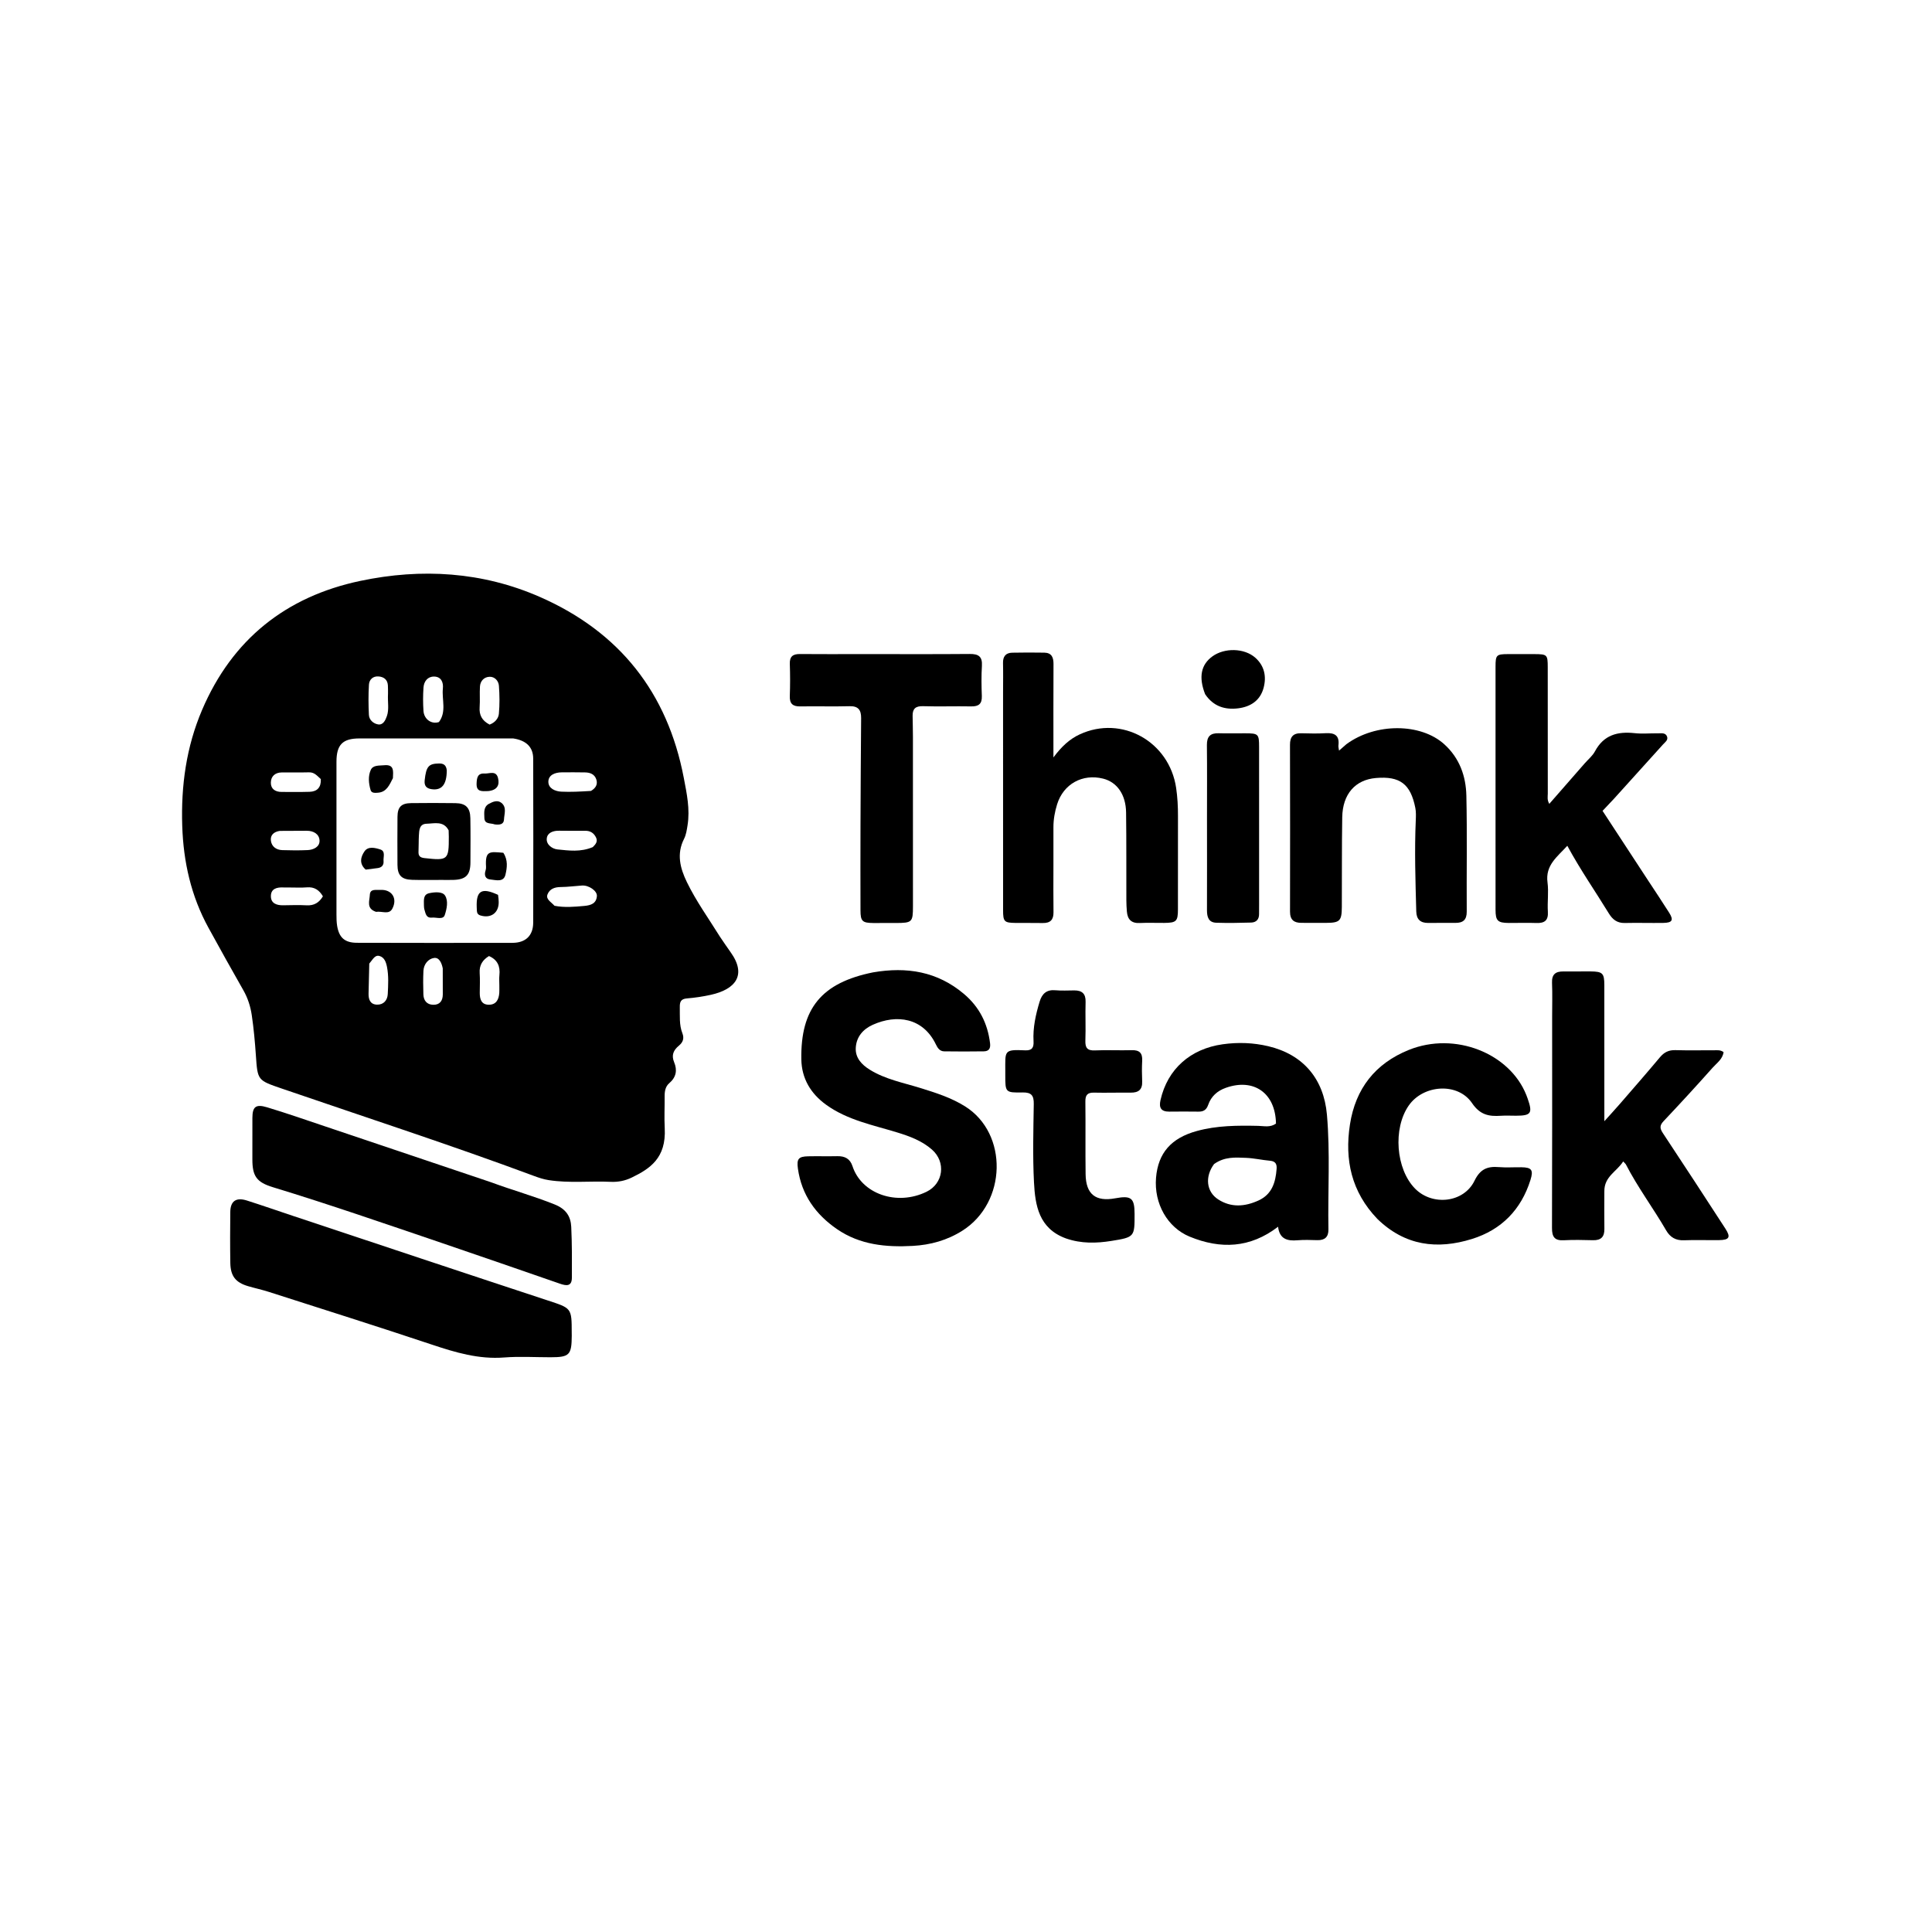
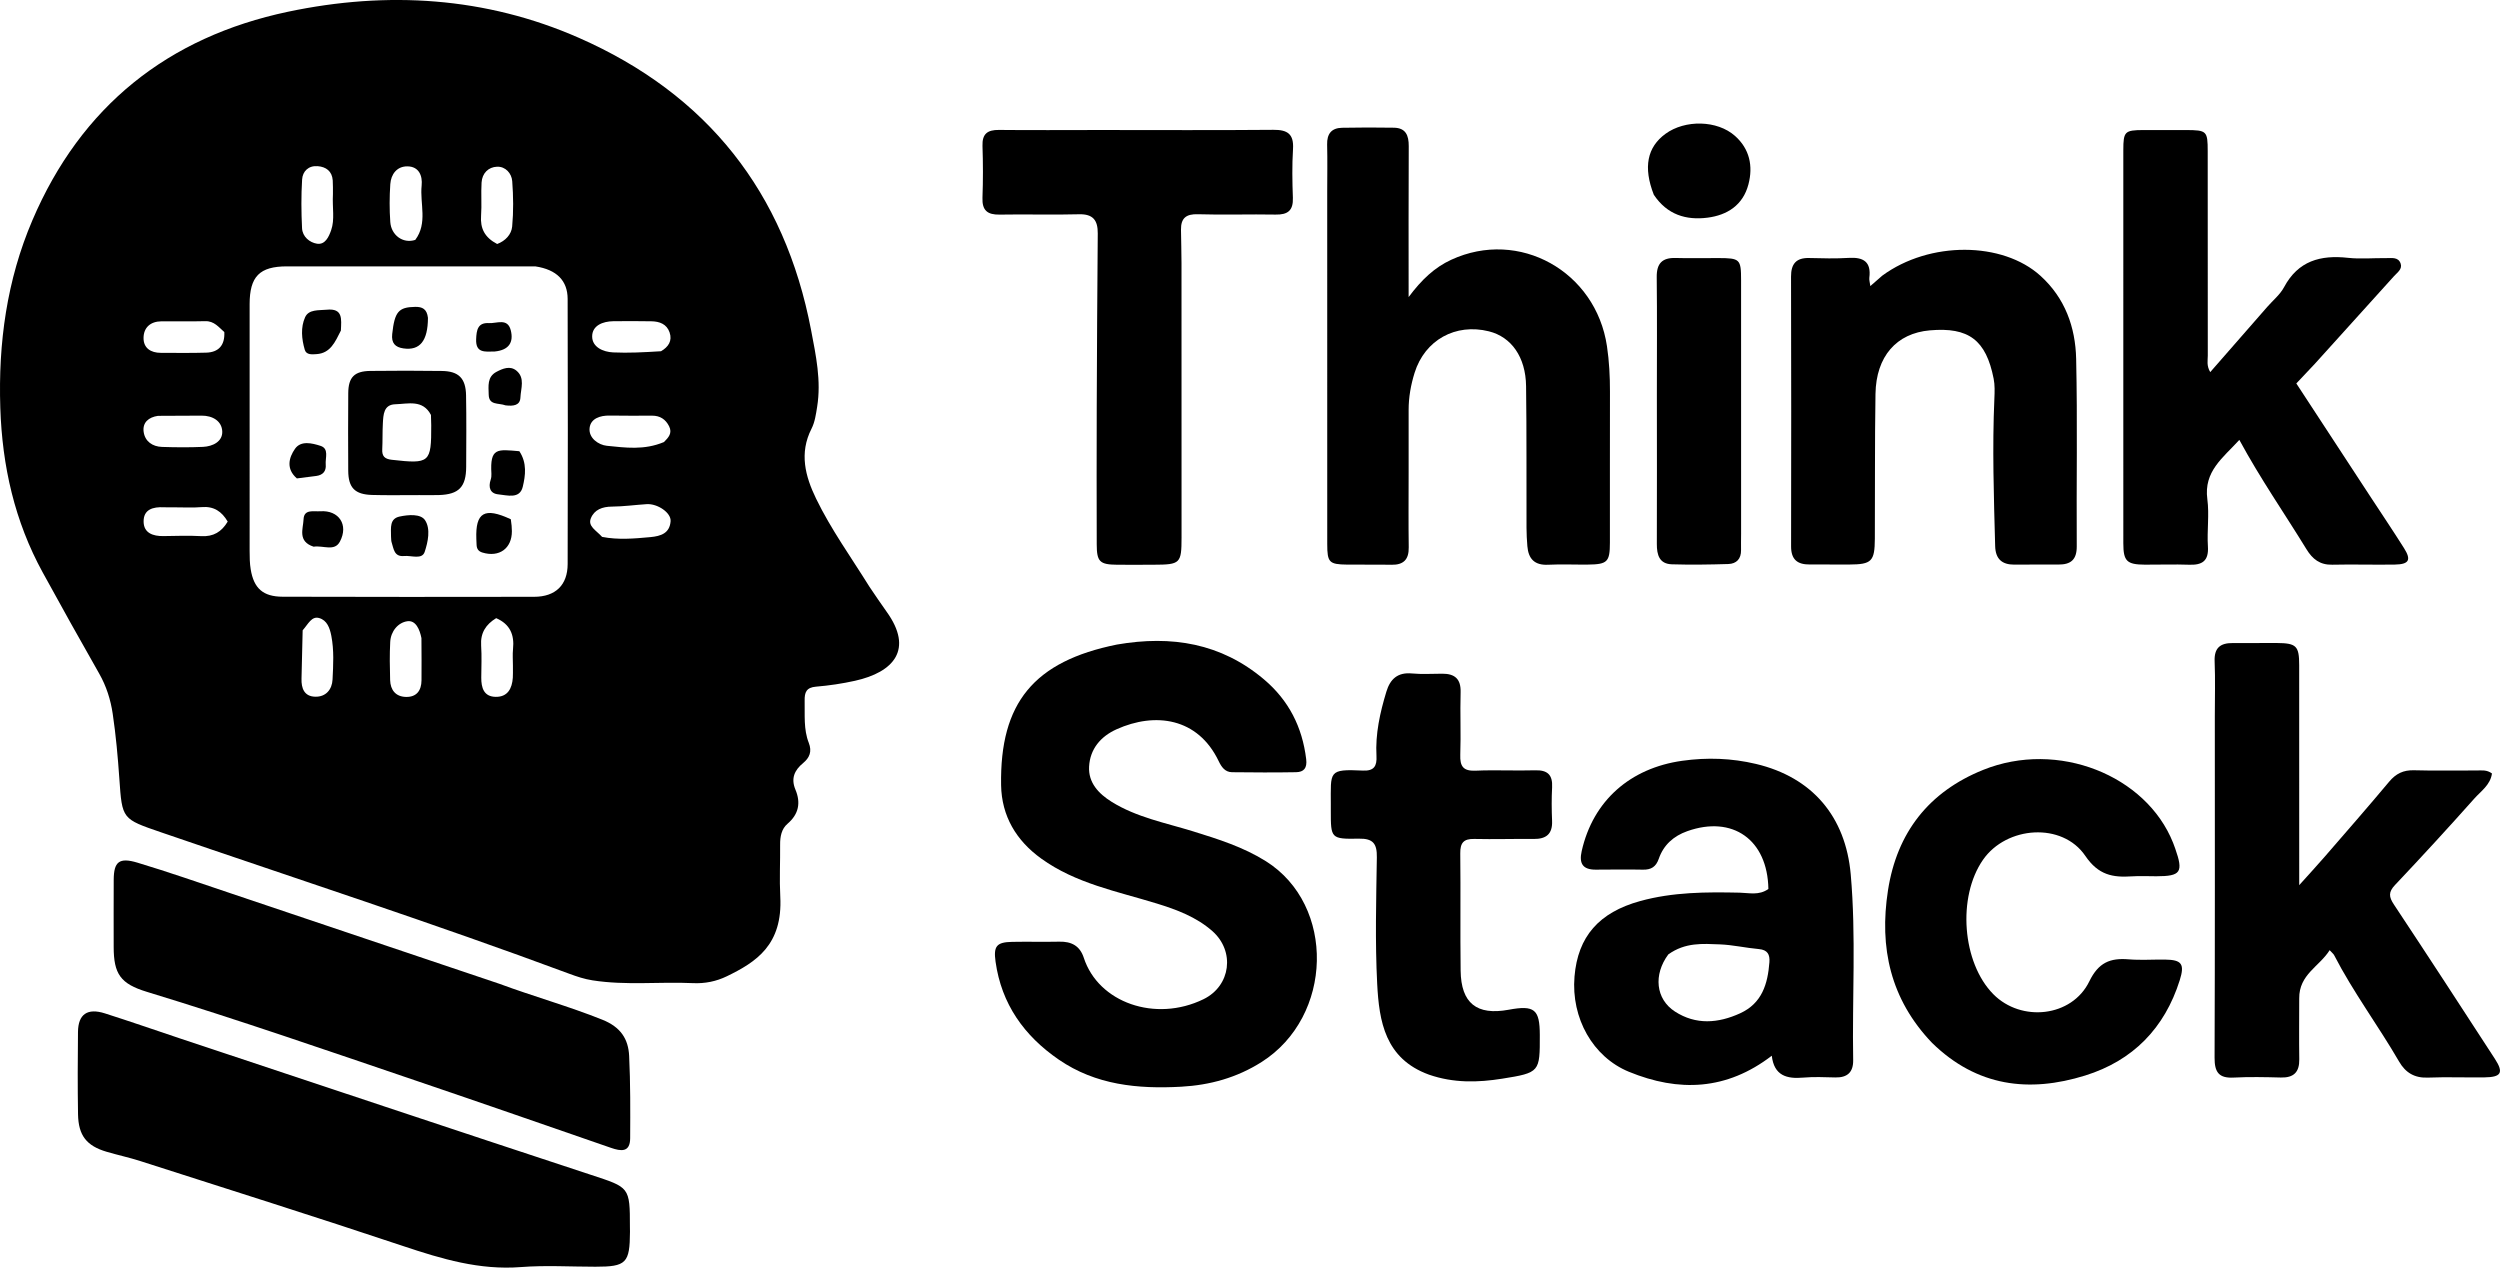
- <svg xmlns="http://www.w3.org/2000/svg" version="1.1" id="Layer_1" x="0px" y="0px" width="100%" viewBox="0 0 1024 1024" enable-background="new 0 0 1024 1024" xml:space="preserve">
+ <svg xmlns="http://www.w3.org/2000/svg" version="1.1" id="Layer_1" x="0px" y="0px" enable-background="new 0 0 1024 1024" xml:space="preserve" viewBox="96.49 304.05 819.68 415.62">
  <path fill="#000000" opacity="1" stroke="none" d=" M381.579,496.46   C383.567,499.374 385.313,502.016 387.164,504.582   C396.109,516.983 389.532,524.429 376.828,527.258   C372.626,528.194 368.326,528.832 364.036,529.186   C360.844,529.449 360.254,531.077 360.312,533.795   C360.411,538.447 359.923,543.177 361.668,547.616   C362.78,550.447 361.926,552.488 359.821,554.227   C356.961,556.589 355.754,559.269 357.295,562.961   C359.078,567.231 358.408,570.969 354.691,574.143   C352.709,575.836 352.247,578.382 352.272,580.998   C352.326,586.664 352.02,592.343 352.321,597.993   C353.169,613.904 344.35,619.506 334.812,624.136   C331.344,625.82 327.645,626.576 323.696,626.393   C312.741,625.884 301.749,627.196 290.795,625.484   C288.1,625.063 285.65,624.249 283.181,623.331   C238.911,606.873 193.993,592.288 149.334,576.954   C136.49,572.543 136.539,572.673 135.621,559.362   C135.129,552.243 134.49,545.114 133.443,538.06   C132.764,533.487 131.371,529.035 129.012,524.9   C122.74,513.909 116.591,502.846 110.502,491.752   C101.277,474.943 97.21,456.842 96.589,437.744   C95.897,416.492 98.729,395.898 107.101,376.292   C123.074,338.886 151.549,316.197 190.958,307.892   C223.395,301.057 255.683,302.996 286.304,316.459   C328.301,334.923 353.8,367.06 362.429,412.318   C364.013,420.62 365.788,428.872 364.409,437.438   C364.009,439.925 363.671,442.427 362.553,444.629   C358.496,452.613 360.5,460.2 364.065,467.547   C368.946,477.604 375.496,486.687 381.579,496.46  M272.022,391.389   C244.871,391.387 217.72,391.379 190.569,391.384   C181.611,391.385 178.341,394.681 178.335,403.777   C178.316,430.761 178.317,457.746 178.336,484.73   C178.337,486.721 178.365,488.742 178.685,490.699   C179.711,496.971 182.74,499.68 189.171,499.698   C216.654,499.775 244.138,499.784 271.622,499.726   C278.623,499.712 282.588,495.882 282.607,489.001   C282.688,460.018 282.686,431.035 282.604,402.052   C282.587,396.088 279.036,392.445 272.022,391.389  M170.038,412.926   C168.198,411.321 166.704,409.272 163.795,409.352   C158.994,409.484 154.187,409.355 149.384,409.405   C145.823,409.442 143.583,411.435 143.554,414.849   C143.526,418.191 145.934,419.733 149.215,419.738   C154.184,419.744 159.157,419.826 164.123,419.673   C168.09,419.55 170.26,417.333 170.038,412.926  M293.9,480.08   C299.168,481.112 304.423,480.641 309.713,480.157   C313.226,479.836 316.066,478.868 316.363,474.946   C316.574,472.168 312.08,469.121 308.519,469.348   C304.721,469.59 300.931,470.125 297.135,470.152   C293.982,470.175 291.354,471.144 290.211,473.991   C289.16,476.607 291.941,477.907 293.9,480.08  M314.192,448.984   C315.62,447.537 317.023,446.094 315.866,443.799   C314.711,441.509 312.895,440.332 310.309,440.336   C305.667,440.344 301.023,440.385 296.382,440.303   C293.247,440.248 290.179,441.279 289.807,444.335   C289.4,447.677 292.754,449.943 295.464,450.213   C301.467,450.809 307.646,451.736 314.192,448.984  M148.287,440.395   C145.23,440.834 143.153,442.569 143.591,445.665   C144.029,448.761 146.472,450.482 149.615,450.583   C154.088,450.726 158.575,450.77 163.044,450.568   C166.259,450.422 169.499,448.815 169.362,445.497   C169.222,442.117 166.222,440.296 162.571,440.328   C158.094,440.368 153.616,440.351 148.287,440.395  M313.223,419.21   C315.612,417.806 316.99,415.831 316.027,413.028   C315.088,410.298 312.732,409.433 310.068,409.392   C305.908,409.329 301.745,409.31 297.585,409.367   C294.116,409.414 290.651,410.779 290.644,414.353   C290.638,417.861 294.218,419.437 297.515,419.594   C302.487,419.831 307.484,419.563 313.223,419.21  M195.723,510.716   C195.601,515.996 195.503,521.276 195.347,526.555   C195.252,529.761 196.26,532.373 199.801,532.481   C203.324,532.589 205.362,530.137 205.522,526.856   C205.754,522.087 206.051,517.276 205.119,512.509   C204.618,509.94 203.723,507.427 201.134,506.69   C198.666,505.988 197.594,508.583 195.723,510.716  M205.649,367.681   C205.633,366.182 205.692,364.677 205.584,363.185   C205.365,360.16 203.387,358.743 200.641,358.53   C197.646,358.299 195.707,360.195 195.542,362.914   C195.221,368.223 195.26,373.575 195.524,378.891   C195.662,381.659 198,383.565 200.4,383.95   C203.093,384.381 204.299,381.718 205.066,379.522   C206.302,375.983 205.407,372.252 205.649,367.681  M264.664,522.329   C264.665,520.496 264.51,518.647 264.698,516.834   C265.177,512.202 263.742,508.705 259.169,506.724   C255.796,508.783 253.961,511.553 254.243,515.727   C254.478,519.21 254.303,522.722 254.285,526.221   C254.268,529.539 255.107,532.469 259.011,532.527   C262.95,532.587 264.387,529.793 264.63,526.247   C264.698,525.252 264.654,524.248 264.664,522.329  M152.704,470.38   C151.873,470.379 151.04,470.413 150.211,470.371   C146.68,470.19 143.469,471.049 143.577,475.177   C143.674,478.858 146.693,479.86 150.04,479.818   C154.196,479.765 158.363,479.604 162.506,479.835   C166.46,480.055 169.134,478.438 171.149,475.065   C169.208,471.755 166.628,469.978 162.622,470.318   C159.65,470.571 156.641,470.377 152.704,470.38  M232.644,382.706   C236.781,377.183 234.114,370.837 234.734,364.894   C235.078,361.603 233.798,358.627 230.057,358.595   C226.636,358.566 224.676,361.161 224.456,364.444   C224.18,368.564 224.166,372.732 224.455,376.85   C224.753,381.111 228.568,384.036 232.644,382.706  M234.669,513.269   C234.129,510.52 232.845,507.331 230.036,507.738   C227.003,508.177 224.609,511.018 224.43,514.542   C224.219,518.695 224.28,522.869 224.402,527.029   C224.497,530.292 226.23,532.474 229.594,532.553   C233.065,532.633 234.662,530.473 234.689,527.117   C234.723,522.787 234.711,518.457 234.669,513.269  M259.495,384.051   C262.202,383.054 264.173,380.912 264.414,378.331   C264.873,373.409 264.806,368.393 264.435,363.455   C264.241,360.864 262.221,358.618 259.484,358.709   C256.625,358.803 254.574,360.849 254.385,363.882   C254.159,367.512 254.48,371.178 254.221,374.804   C253.93,378.886 255.339,381.884 259.495,384.051  z" />
  <path fill="#000000" opacity="1" stroke="none" d=" M462.713,515.379   C480.679,512.272 496.85,514.948 510.86,526.76   C519.031,533.649 523.47,542.396 524.753,552.961   C525.111,555.908 523.973,557.187 521.428,557.234   C514.436,557.364 507.44,557.312 500.447,557.237   C498.134,557.213 496.966,555.494 496.075,553.631   C489.223,539.304 475.195,537.486 462.592,543.155   C457.334,545.521 453.891,549.636 453.574,555.367   C453.281,560.644 456.651,564.263 460.993,566.96   C469.195,572.054 478.6,573.819 487.627,576.612   C495.904,579.173 504.182,581.788 511.556,586.427   C534.454,600.831 533.648,637.328 510.131,652.253   C502.032,657.392 493.213,659.832 483.766,660.353   C469.565,661.136 455.775,659.81 443.632,651.468   C432.292,643.679 424.843,633.252 422.905,619.356   C422.191,614.236 423.245,612.968 428.326,612.862   C433.487,612.754 438.653,612.914 443.813,612.798   C447.785,612.71 450.559,614.154 451.835,618.081   C456.614,632.786 475.318,639.357 491.089,631.658   C500.037,627.289 501.505,615.922 493.945,609.29   C488.714,604.701 482.293,602.296 475.75,600.283   C462.754,596.286 449.194,593.728 437.848,585.529   C429.67,579.62 424.892,571.606 424.723,561.486   C424.274,534.457 435.524,520.867 462.713,515.379  z" />
  <path fill="#000000" opacity="1" stroke="none" d=" M155.4,644.486   C200.573,659.501 245.346,674.472 290.189,689.228   C302.928,693.419 303.023,693.131 303.023,706.418   C303.023,706.917 303.044,707.417 303.042,707.917   C302.988,718.207 301.832,719.375 291.704,719.373   C283.544,719.372 275.345,718.859 267.234,719.489   C253.74,720.537 241.354,716.833 228.811,712.642   C200.13,703.058 171.283,693.969 142.487,684.729   C138.853,683.563 135.104,682.762 131.442,681.682   C124.886,679.748 122.192,676.362 122.074,669.379   C121.923,660.389 121.961,651.395 122.059,642.404   C122.122,636.578 125.141,634.477 130.89,636.31   C138.97,638.886 146.984,641.667 155.4,644.486  z" />
  <path fill="#000000" opacity="1" stroke="none" d=" M558.34,459   C558.34,467.5 558.259,475.501 558.375,483.5   C558.434,487.535 556.659,489.301 552.673,489.222   C547.841,489.125 543.006,489.229 538.174,489.168   C532.28,489.095 531.659,488.472 531.656,482.453   C531.639,443.953 531.647,405.453 531.647,366.953   C531.647,361.787 531.751,356.617 531.62,351.454   C531.53,347.945 533.043,346.012 536.516,345.943   C542.179,345.831 547.847,345.825 553.511,345.922   C557.417,345.989 558.396,348.448 558.377,351.976   C558.29,367.97 558.339,383.964 558.339,401.455   C562.603,395.724 566.863,391.731 572.309,389.218   C594.539,378.957 619.723,392.978 623.372,417.572   C624.109,422.54 624.364,427.491 624.351,432.493   C624.309,448.993 624.351,465.493 624.332,481.993   C624.324,488.307 623.512,489.097 617.073,489.161   C612.74,489.204 608.398,489.001 604.076,489.214   C599.626,489.433 597.607,487.274 597.268,483.12   C597.106,481.131 596.996,479.132 596.99,477.137   C596.941,461.637 597.053,446.136 596.848,430.638   C596.722,421.101 592.029,414.527 584.664,412.686   C573.75,409.959 563.663,415.515 560.306,426.253   C559.067,430.216 558.333,434.309 558.34,438.5   C558.35,445.166 558.341,451.833 558.34,459  z" />
  <path fill="#000000" opacity="1" stroke="none" d=" M855.421,423.376   C853.366,425.564 851.549,427.486 849.389,429.771   C857.497,442.162 865.499,454.391 873.502,466.619   C877.241,472.331 881.057,477.993 884.699,483.766   C887.158,487.665 886.362,489.083 881.648,489.159   C874.82,489.269 867.986,489.044 861.161,489.203   C857.132,489.297 854.702,487.37 852.716,484.127   C845.523,472.384 837.633,461.075 830.705,448.277   C825.341,454.182 818.99,458.563 820.215,467.724   C820.893,472.797 820.069,478.052 820.402,483.194   C820.712,487.972 818.563,489.369 814.218,489.208   C809.395,489.028 804.558,489.222 799.728,489.187   C793.812,489.144 792.677,488.05 792.669,482.192   C792.642,463.036 792.665,443.88 792.665,424.724   C792.664,400.904 792.647,377.084 792.667,353.264   C792.673,347.155 793.14,346.721 799.207,346.688   C803.871,346.662 808.535,346.667 813.199,346.689   C820.05,346.722 820.33,346.974 820.335,353.671   C820.352,375.991 820.331,398.312 820.362,420.633   C820.365,422.239 819.903,423.928 821.163,426.057   C827.513,418.793 833.694,411.723 839.874,404.652   C841.735,402.522 844.067,400.643 845.366,398.212   C849.986,389.571 857.307,387.595 866.331,388.585   C870.445,389.037 874.651,388.626 878.815,388.68   C880.587,388.704 882.791,388.222 883.578,390.419   C884.248,392.289 882.503,393.389 881.415,394.596   C872.836,404.106 864.246,413.606 855.421,423.376  z" />
  <path fill="#000000" opacity="1" stroke="none" d=" M850.341,631.411   C850.337,638.364 850.261,644.864 850.358,651.362   C850.421,655.579 848.546,657.448 844.318,657.338   C839.155,657.203 833.975,657.087 828.823,657.36   C823.941,657.619 822.57,655.538 822.588,650.862   C822.729,613.533 822.667,576.203 822.667,538.873   C822.667,532.874 822.849,526.867 822.605,520.878   C822.425,516.464 824.462,514.855 828.545,514.891   C833.378,514.934 838.211,514.837 843.043,514.875   C849.398,514.926 850.322,515.824 850.329,522.11   C850.353,544.108 850.339,566.106 850.339,588.103   C850.339,589.763 850.339,591.423 850.339,594.266   C853.561,590.678 856.162,587.867 858.669,584.973   C865.754,576.799 872.874,568.653 879.816,560.359   C882.045,557.696 884.491,556.496 887.988,556.599   C894.815,556.802 901.652,556.636 908.484,556.668   C910.101,556.675 911.813,556.362 913.533,557.648   C913.029,561.397 909.928,563.432 907.747,565.883   C899.225,575.46 890.553,584.906 881.744,594.219   C879.543,596.547 879.725,598.111 881.385,600.614   C892.519,617.413 903.516,634.301 914.489,651.206   C917.455,655.777 916.599,657.227 911.028,657.295   C904.863,657.37 898.689,657.126 892.532,657.368   C888.165,657.54 885.212,655.776 883.104,652.142   C876.256,640.335 868.043,629.36 861.771,617.199   C861.56,616.792 861.143,616.491 860.315,615.585   C856.99,620.929 850.25,623.534 850.341,631.411  z" />
  <path fill="#000000" opacity="1" stroke="none" d=" M260.208,626.602   C271.645,630.84 283.028,633.986 294.014,638.398   C299.947,640.781 302.501,644.653 302.77,650.267   C303.2,659.245 303.156,668.251 303.105,677.244   C303.079,681.974 300.072,681.521 296.834,680.403   C275.927,673.177 255.039,665.894 234.092,658.785   C204.36,648.693 174.694,638.402 144.651,629.248   C135.998,626.612 133.765,623.409 133.762,614.49   C133.76,607.159 133.73,599.829 133.773,592.499   C133.808,586.594 135.551,585.086 141.555,586.892   C151.745,589.958 161.802,593.471 171.892,596.863   C201.211,606.719 230.518,616.609 260.208,626.602  z" />
  <path fill="#000000" opacity="1" stroke="none" d=" M676.295,595.52   C676.033,579.296 664.507,571.31 649.703,576.569   C645.183,578.174 641.927,581.09 640.359,585.611   C639.448,588.237 637.878,589.247 635.16,589.189   C629.999,589.079 624.833,589.173 619.67,589.185   C615.427,589.195 614.162,587.175 615.083,583.094   C618.816,566.541 631.009,555.889 648.017,553.495   C656.257,552.334 664.291,552.642 672.213,554.517   C690.673,558.887 701.621,571.782 703.293,590.736   C705.082,611.006 703.734,631.328 704.093,651.622   C704.164,655.59 702.196,657.402 698.252,657.314   C694.756,657.237 691.234,657.057 687.764,657.365   C682.319,657.85 678.159,656.737 677.406,650.194   C662.582,661.578 646.905,662.172 630.542,655.447   C618.748,650.599 611.59,637.873 612.724,624.246   C613.821,611.051 620.81,603.192 634.254,599.483   C644.995,596.519 655.911,596.491 666.896,596.731   C669.974,596.798 673.194,597.72 676.295,595.52  M643.477,616.981   C638.568,623.6 639.315,631.605 645.658,635.707   C652.538,640.155 659.837,639.573 667.049,636.274   C674.219,632.994 676.09,626.644 676.629,619.543   C676.822,617.008 676.039,615.477 673.165,615.224   C668.886,614.846 664.647,613.849 660.369,613.684   C654.791,613.469 649.042,612.98 643.477,616.981  z" />
  <path fill="#000000" opacity="1" stroke="none" d=" M713.632,394.43   C729.14,383.043 753.067,383.197 765.523,394.494   C773.574,401.795 776.971,411.342 777.203,421.703   C777.66,442.185 777.267,462.685 777.398,483.176   C777.426,487.573 775.437,489.176 771.382,489.149   C766.551,489.116 761.719,489.168 756.888,489.176   C752.845,489.182 750.762,487.28 750.649,483.115   C750.213,466.965 749.677,450.819 750.394,434.662   C750.489,432.521 750.565,430.308 750.155,428.225   C747.651,415.51 741.969,411.258 729.238,412.363   C718.299,413.312 711.607,420.879 711.41,433.199   C711.157,449.022 711.289,464.851 711.199,480.678   C711.156,488.12 710.148,489.101 702.875,489.142   C698.543,489.167 694.211,489.1 689.88,489.13   C685.862,489.159 683.729,487.578 683.739,483.2   C683.807,453.712 683.785,424.223 683.722,394.735   C683.713,390.582 685.388,388.536 689.665,388.646   C693.993,388.757 698.34,388.868 702.656,388.608   C707.47,388.319 710.045,389.89 709.394,395.104   C709.3,395.858 709.567,396.658 709.719,397.845   C711.185,396.563 712.276,395.608 713.632,394.43  z" />
  <path fill="#000000" opacity="1" stroke="none" d=" M457,346.677   C476.327,346.68 495.155,346.78 513.98,346.616   C518.623,346.575 520.739,347.97 520.433,352.909   C520.104,358.22 520.195,363.573 520.389,368.897   C520.54,373.054 518.746,374.483 514.728,374.405   C506.234,374.241 497.728,374.563 489.24,374.293   C485.317,374.168 483.661,375.624 483.704,379.364   C483.746,383.021 483.87,386.677 483.872,390.334   C483.891,420.323 483.9,450.313 483.887,480.302   C483.883,488.808 483.47,489.178 474.785,489.208   C470.786,489.221 466.787,489.253 462.789,489.215   C457.056,489.161 456.09,488.24 456.077,482.544   C456.042,467.549 456.026,452.554 456.078,437.559   C456.144,418.57 456.26,399.581 456.414,380.592   C456.448,376.326 454.927,374.173 450.242,374.303   C441.585,374.545 432.914,374.254 424.254,374.414   C420.236,374.487 418.459,373.047 418.614,368.884   C418.825,363.227 418.813,357.552 418.622,351.893   C418.487,347.924 420.259,346.613 424.012,346.651   C434.84,346.76 445.67,346.682 457,346.677  z" />
  <path fill="#000000" opacity="1" stroke="none" d=" M729.992,646.016   C716.261,631.667 712.602,614.727 715.505,595.98   C718.446,576.985 728.92,563.657 746.676,556.49   C771.185,546.597 800.173,558.239 808.985,580.385   C809.231,581.003 809.461,581.628 809.681,582.256   C812.422,590.058 811.547,591.343 803.49,591.352   C800.826,591.355 798.152,591.203 795.5,591.38   C789.201,591.801 784.498,590.987 780.2,584.658   C772.66,573.555 754.375,574.863 746.663,585.951   C738.184,598.143 739.83,619.676 750.031,630.008   C759.209,639.305 775.827,637.53 781.516,625.819   C784.526,619.622 788.349,618.093 794.4,618.588   C798.369,618.913 802.387,618.62 806.382,618.672   C811.813,618.742 812.845,620.108 811.168,625.434   C806.216,641.162 795.807,651.812 780.163,656.681   C761.786,662.401 744.67,660.334 729.992,646.016  z" />
  <path fill="#000000" opacity="1" stroke="none" d=" M564.987,656.391   C550.596,651.151 548.662,638.9 548.031,626.614   C547.323,612.828 547.711,598.976 547.919,585.157   C547.986,580.727 546.76,578.938 542.042,579.023   C532.825,579.187 532.82,578.946 532.825,569.888   C532.825,569.222 532.825,568.556 532.826,567.89   C532.843,556.924 531.873,556.165 543.36,556.701   C547.046,556.872 547.979,555.177 547.797,551.908   C547.397,544.678 548.957,537.723 551.033,530.858   C552.294,526.689 554.738,524.414 559.44,524.859   C562.741,525.172 566.095,524.937 569.426,524.938   C573.482,524.939 575.512,526.666 575.385,531.016   C575.186,537.838 575.516,544.676 575.274,551.495   C575.138,555.339 576.258,556.914 580.335,556.733   C586.817,556.446 593.325,556.805 599.814,556.613   C603.91,556.492 605.597,558.114 605.382,562.198   C605.189,565.851 605.221,569.528 605.373,573.185   C605.553,577.526 603.432,579.165 599.319,579.122   C592.826,579.053 586.327,579.266 579.837,579.117   C576.332,579.036 575.231,580.433 575.271,583.851   C575.424,596.672 575.224,609.498 575.392,622.319   C575.532,632.996 580.687,637.052 591.15,635.114   C599.59,633.55 601.336,634.968 601.35,643.393   C601.37,655.523 601.406,655.748 589.016,657.72   C581.13,658.976 573.132,659.218 564.987,656.391  z" />
  <path fill="#000000" opacity="1" stroke="none" d=" M667.349,478.925   C667.34,481.08 667.299,482.747 667.33,484.412   C667.382,487.283 665.838,488.897 663.143,488.978   C656.983,489.164 650.81,489.265 644.653,489.071   C640.542,488.941 639.708,486 639.722,482.406   C639.785,466.075 639.736,449.745 639.732,433.414   C639.73,420.582 639.831,407.75 639.684,394.921   C639.632,390.425 641.461,388.505 645.913,388.636   C650.575,388.773 655.244,388.648 659.91,388.663   C666.996,388.685 667.34,389.003 667.343,395.949   C667.356,423.445 667.349,450.941 667.349,478.925  z" />
  <path fill="#000000" opacity="1" stroke="none" d=" M638.73,367.907   C635.208,358.874 636.553,352.291 642.58,347.908   C648.968,343.264 659.483,343.41 665.341,348.605   C670.119,352.841 671.34,358.457 669.747,364.517   C667.962,371.311 662.812,374.596 656.318,375.421   C649.364,376.303 643.12,374.494 638.73,367.907  z" />
  <path fill="#000000" opacity="1" stroke="none" d=" M233.953,466.379   C228.472,466.373 223.48,466.477 218.495,466.333   C212.818,466.17 210.7,463.975 210.666,458.381   C210.615,449.9 210.608,441.417 210.673,432.936   C210.712,427.74 212.671,425.735 217.925,425.668   C225.74,425.568 233.559,425.573 241.374,425.68   C246.87,425.754 249.199,428.065 249.299,433.671   C249.439,441.485 249.372,449.303 249.337,457.12   C249.308,463.719 246.948,466.149 240.431,466.364   C238.437,466.43 236.44,466.378 233.953,466.379  M237.789,440.103   C235.108,434.953 230.265,436.485 226.102,436.596   C222.251,436.699 222.176,440.042 222.017,442.885   C221.86,445.703 221.961,448.535 221.819,451.354   C221.704,453.638 222.604,454.537 224.936,454.801   C237.405,456.208 237.92,455.81 237.878,443.471   C237.875,442.64 237.855,441.809 237.789,440.103  z" />
  <path fill="#000000" opacity="1" stroke="none" d=" M208.257,412.432   C206.37,416.155 204.852,419.843 200.297,420.156   C198.832,420.257 196.925,420.464 196.419,418.741   C195.382,415.217 195.023,411.37 196.527,408.056   C197.725,405.418 200.98,405.854 203.62,405.595   C208.994,405.069 208.417,408.65 208.257,412.432  z" />
  <path fill="#000000" opacity="1" stroke="none" d=" M266.77,451.988   C269.334,455.856 268.767,459.979 267.892,463.641   C266.902,467.781 262.779,466.414 259.868,466.137   C257.199,465.882 256.532,463.841 257.372,461.333   C257.577,460.721 257.65,460.026 257.611,459.379   C257.097,450.764 259.522,451.374 266.77,451.988  z" />
  <path fill="#000000" opacity="1" stroke="none" d=" M224.693,479.91   C224.675,476.993 224.225,474.119 227.503,473.412   C230.392,472.789 234.425,472.469 235.846,474.604   C237.741,477.453 236.801,481.768 235.728,485.003   C234.86,487.619 231.343,486.122 228.992,486.35   C225.668,486.673 225.575,483.94 224.882,481.827   C224.731,481.367 224.76,480.847 224.693,479.91  z" />
  <path fill="#000000" opacity="1" stroke="none" d=" M199.314,483.295   C193.985,481.552 195.892,477.438 196.02,474.306   C196.158,470.895 199.341,471.83 201.512,471.681   C207.574,471.262 210.858,476.102 207.94,481.62   C206.171,484.967 202.532,482.815 199.314,483.295  z" />
  <path fill="#000000" opacity="1" stroke="none" d=" M236.804,408.261   C236.777,415.885 234.121,419.04 228.789,418.288   C226.028,417.899 224.761,416.523 225.086,413.554   C225.882,406.271 227.139,404.76 232.612,404.664   C234.972,404.623 236.459,405.354 236.804,408.261  z" />
  <path fill="#000000" opacity="1" stroke="none" d=" M263.975,474.306   C264.212,475.894 264.317,477.049 264.322,478.204   C264.346,483.883 260.155,486.88 254.673,485.219   C253.315,484.808 252.821,483.99 252.75,482.722   C252.713,482.062 252.69,481.401 252.667,480.74   C252.362,472.066 255.309,470.248 263.975,474.306  z" />
  <path fill="#000000" opacity="1" stroke="none" d=" M193.827,460.91   C190.2,457.764 191.2,454.072 193.223,451.188   C195.165,448.42 198.832,449.356 201.551,450.222   C204.472,451.153 203.09,454.193 203.286,456.36   C203.481,458.52 202.37,459.812 200.189,460.102   C198.214,460.366 196.237,460.612 193.827,460.91  z" />
  <path fill="#000000" opacity="1" stroke="none" d=" M262.251,436.957   C259.876,436.099 256.801,437.003 256.722,433.446   C256.659,430.645 256.172,427.614 259.253,425.975   C261.311,424.88 263.745,423.874 265.807,425.572   C268.706,427.959 267.247,431.413 267.121,434.388   C267.012,436.978 264.833,437.268 262.251,436.957  z" />
  <path fill="#000000" opacity="1" stroke="none" d=" M258.693,419.298   C255.375,419.373 252.435,419.816 252.604,415.277   C252.717,412.231 253.156,409.763 256.805,409.989   C259.328,410.145 262.899,408.216 263.95,412.317   C264.941,416.186 263.456,418.83 258.693,419.298  z" />
</svg>
